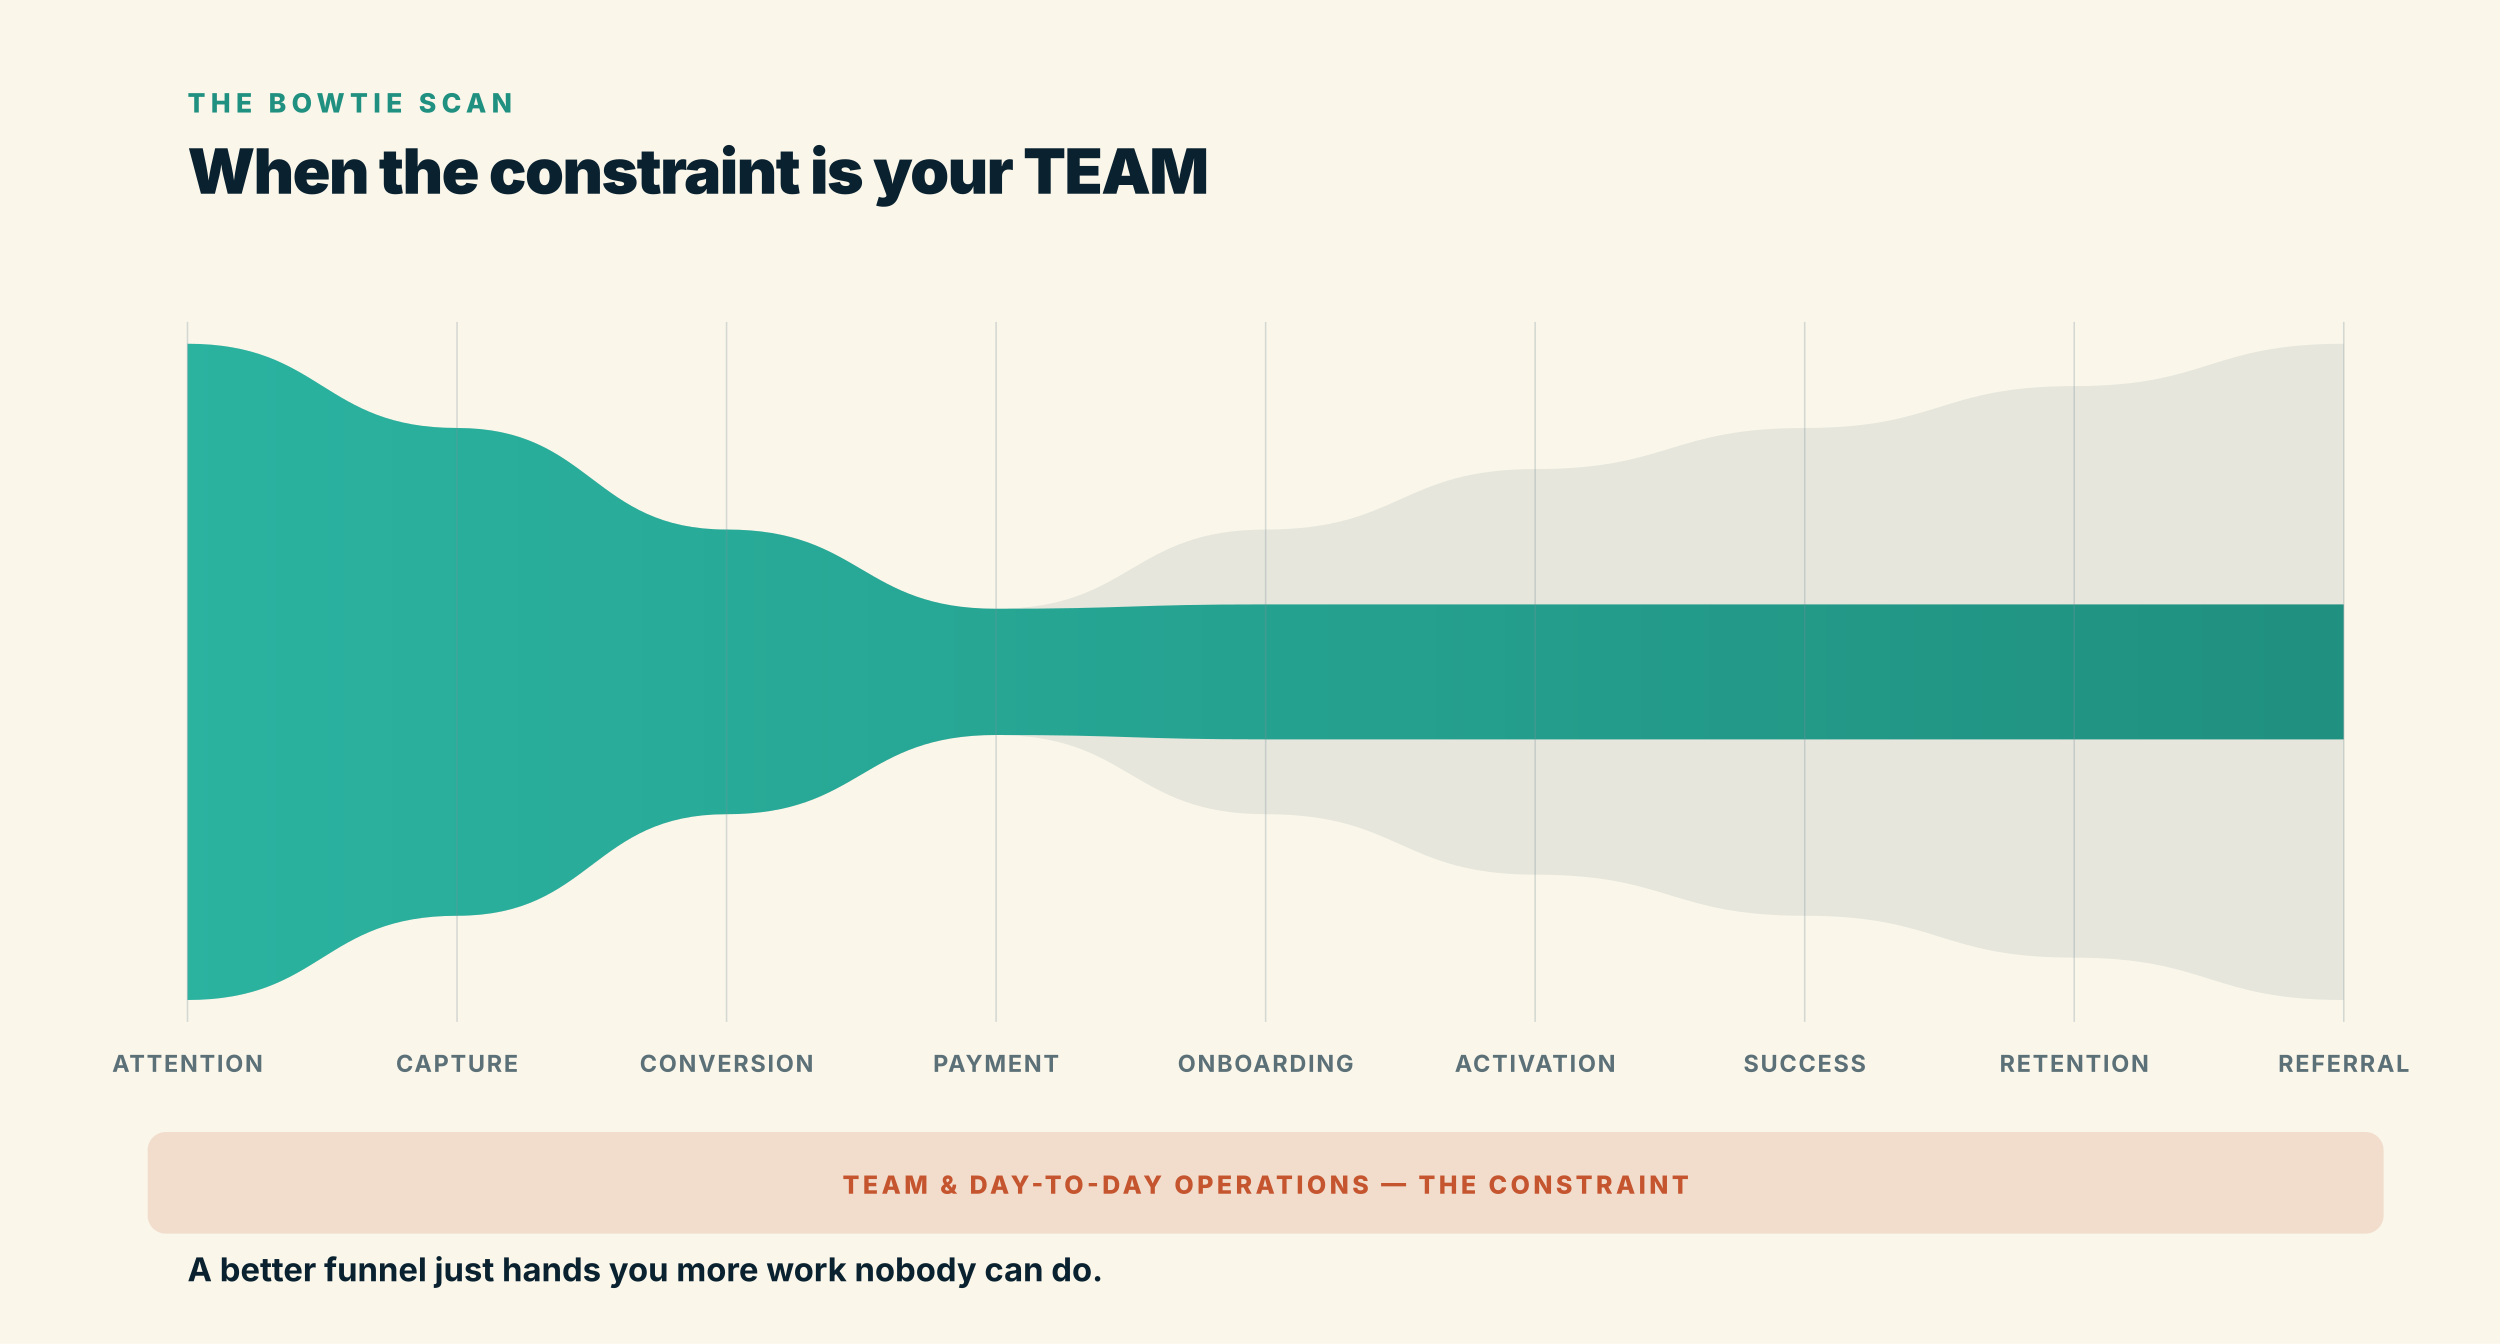
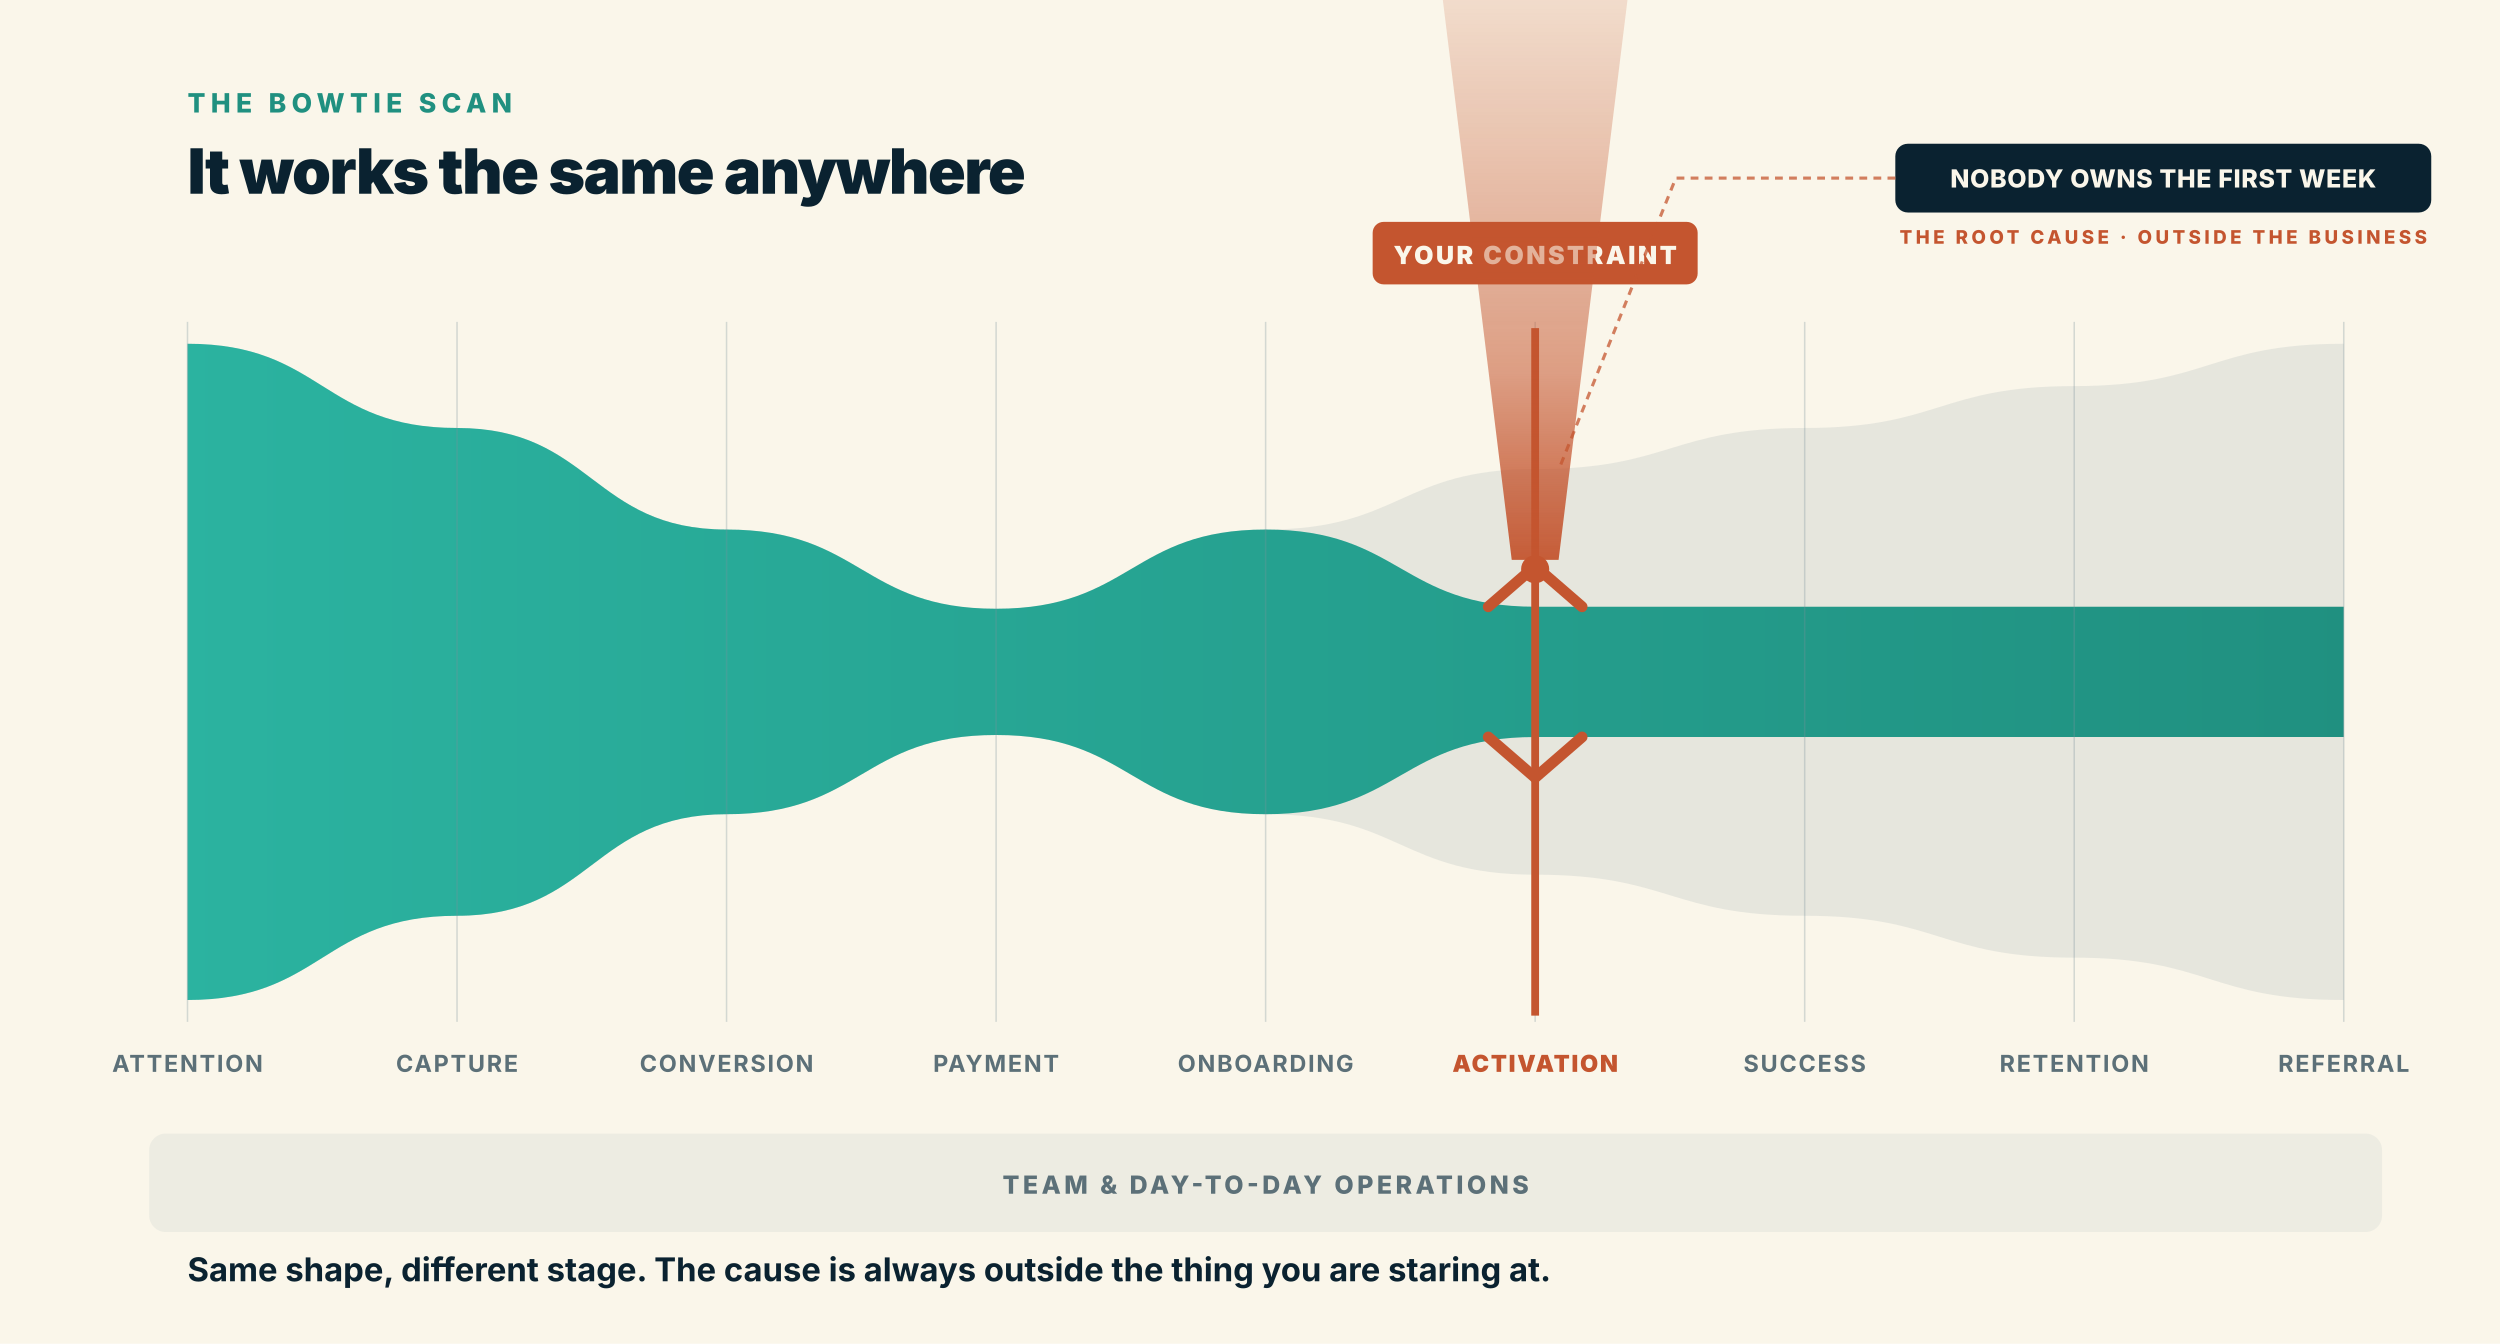
<svg xmlns="http://www.w3.org/2000/svg" viewBox="0 0 1600 860" width="1600" height="860" font-family="Inter, ui-sans-serif, system-ui, sans-serif">
  <rect width="1600" height="860" fill="#FAF6EA" />
  <path d="M 120.0 220.0 C 206.2 220.0 206.2 273.9 292.5 273.9 C 378.8 273.9 378.8 338.9 465.0 338.9 C 551.2 338.9 551.2 389.6 637.5 389.6 C 723.8 389.6 723.8 338.9 810.0 338.9 C 896.2 338.9 896.2 300.2 982.5 300.2 C 1068.8 300.2 1068.8 273.9 1155.0 273.9 C 1241.2 273.9 1241.2 247.1 1327.5 247.1 C 1413.8 247.1 1413.8 220.0 1500.0 220.0 L 1500.0 640.0 C 1413.8 640.0 1413.8 612.9 1327.5 612.9 C 1241.2 612.9 1241.2 586.1 1155.0 586.1 C 1068.8 586.1 1068.8 559.8 982.5 559.8 C 896.2 559.8 896.2 521.1 810.0 521.1 C 723.8 521.1 723.8 470.4 637.5 470.4 C 551.2 470.4 551.2 521.1 465.0 521.1 C 378.8 521.1 378.8 586.1 292.5 586.1 C 206.2 586.1 206.2 640.0 120.0 640.0 Z" fill="#7A9199" opacity="0.16" />
  <defs>
    <linearGradient id="g" x1="0" y1="0" x2="1" y2="0">
      <stop offset="0%" stop-color="#2BB3A0" />
      <stop offset="100%" stop-color="#209080" />
    </linearGradient>
  </defs>
-   <path d="M 120.0 220.0 C 206.2 220.0 206.2 273.9 292.5 273.9 C 378.8 273.9 378.8 338.9 465.0 338.9 C 551.2 338.9 551.2 389.6 637.5 389.6 C 723.8 389.6 723.8 386.8 810.0 386.8 C 896.2 386.8 896.2 386.8 982.5 386.8 C 1068.8 386.8 1068.8 386.8 1155.0 386.8 C 1241.2 386.8 1241.2 386.8 1327.5 386.8 C 1413.8 386.8 1413.8 386.8 1500.0 386.8 L 1500.0 473.2 C 1413.8 473.2 1413.8 473.2 1327.5 473.2 C 1241.2 473.2 1241.2 473.2 1155.0 473.2 C 1068.8 473.2 1068.8 473.2 982.5 473.2 C 896.2 473.2 896.2 473.2 810.0 473.2 C 723.8 473.2 723.8 470.4 637.5 470.4 C 551.2 470.4 551.2 521.1 465.0 521.1 C 378.8 521.1 378.8 586.1 292.5 586.1 C 206.2 586.1 206.2 640.0 120.0 640.0 Z" fill="url(#g)" />
+   <path d="M 120.0 220.0 C 206.2 220.0 206.2 273.9 292.5 273.9 C 378.8 273.9 378.8 338.9 465.0 338.9 C 551.2 338.9 551.2 389.6 637.5 389.6 C 723.8 389.6 723.8 338.9 810.0 338.9 C 896.2 338.9 896.2 388.3 982.5 388.3 C 1068.8 388.3 1068.8 388.3 1155.0 388.3 C 1241.2 388.3 1241.2 388.3 1327.5 388.3 C 1413.8 388.3 1413.8 388.3 1500.0 388.3 L 1500.0 471.7 C 1413.8 471.7 1413.8 471.7 1327.5 471.7 C 1241.2 471.7 1241.2 471.7 1155.0 471.7 C 1068.8 471.7 1068.8 471.7 982.5 471.7 C 896.2 471.7 896.2 521.1 810.0 521.1 C 723.8 521.1 723.8 470.4 637.5 470.4 C 551.2 470.4 551.2 521.1 465.0 521.1 C 378.8 521.1 378.8 586.1 292.5 586.1 C 206.2 586.1 206.2 640.0 120.0 640.0 Z" fill="url(#g)" />
  <text x="120" y="72" font-size="17" font-weight="800" letter-spacing="3.4" fill="#209080">THE BOWTIE SCAN</text>
-   <text x="120" y="124" font-size="40" font-weight="900" fill="#0A2230" letter-spacing="-1">When the constraint is your TEAM</text>
+   <text x="120" y="124" font-size="40" font-weight="900" fill="#0A2230" letter-spacing="-1">It works the same anywhere</text>
  <line x1="120.0" y1="206.0" x2="120.0" y2="654.0" stroke="#7A9199" stroke-width="1" opacity="0.30" />
  <text x="120.0" y="686" font-size="15" font-weight="700" fill="#5C7078" text-anchor="middle" letter-spacing="1.1">ATTENTION</text>
  <line x1="292.5" y1="206.0" x2="292.5" y2="654.0" stroke="#7A9199" stroke-width="1" opacity="0.30" />
  <text x="292.5" y="686" font-size="15" font-weight="700" fill="#5C7078" text-anchor="middle" letter-spacing="1.1">CAPTURE</text>
  <line x1="465.0" y1="206.0" x2="465.0" y2="654.0" stroke="#7A9199" stroke-width="1" opacity="0.30" />
  <text x="465.0" y="686" font-size="15" font-weight="700" fill="#5C7078" text-anchor="middle" letter-spacing="1.1">CONVERSION</text>
  <line x1="637.5" y1="206.0" x2="637.5" y2="654.0" stroke="#7A9199" stroke-width="1" opacity="0.30" />
  <text x="637.5" y="686" font-size="15" font-weight="700" fill="#5C7078" text-anchor="middle" letter-spacing="1.1">PAYMENT</text>
  <line x1="810.0" y1="206.0" x2="810.0" y2="654.0" stroke="#7A9199" stroke-width="1" opacity="0.30" />
  <text x="810.0" y="686" font-size="15" font-weight="700" fill="#5C7078" text-anchor="middle" letter-spacing="1.1">ONBOARDING</text>
  <line x1="982.5" y1="206.0" x2="982.5" y2="654.0" stroke="#7A9199" stroke-width="1" opacity="0.30" />
-   <text x="982.5" y="686" font-size="15" font-weight="700" fill="#5C7078" text-anchor="middle" letter-spacing="1.1">ACTIVATION</text>
+   <text x="982.5" y="686" font-size="15" font-weight="900" fill="#C4552F" text-anchor="middle" letter-spacing="1.1">ACTIVATION</text>
  <line x1="1155.0" y1="206.0" x2="1155.0" y2="654.0" stroke="#7A9199" stroke-width="1" opacity="0.30" />
  <text x="1155.0" y="686" font-size="15" font-weight="700" fill="#5C7078" text-anchor="middle" letter-spacing="1.1">SUCCESS</text>
  <line x1="1327.5" y1="206.0" x2="1327.5" y2="654.0" stroke="#7A9199" stroke-width="1" opacity="0.30" />
  <text x="1327.5" y="686" font-size="15" font-weight="700" fill="#5C7078" text-anchor="middle" letter-spacing="1.1">RETENTION</text>
  <line x1="1500.0" y1="206.0" x2="1500.0" y2="654.0" stroke="#7A9199" stroke-width="1" opacity="0.30" />
  <text x="1500.0" y="686" font-size="15" font-weight="700" fill="#5C7078" text-anchor="middle" letter-spacing="1.1">REFERRAL</text>
-   <rect x="96" y="726" width="1428" height="62" rx="10" fill="#C4552F" opacity="0.16" stroke="#C4552F" stroke-width="3" />
-   <text x="810.0" y="764" font-size="16" font-weight="800" fill="#C4552F" text-anchor="middle" letter-spacing="2.2">TEAM &amp; DAY-TO-DAY OPERATIONS — THE CONSTRAINT</text>
-   <text x="120" y="820" font-size="21" font-weight="700" fill="#0A2230">A better funnel just hands you more work nobody can do.</text>
+   <line x1="982.5" y1="210.0" x2="982.5" y2="650.0" stroke="#C4552F" stroke-width="5" />
+   <path d="M 952.5 388.3 L 982.5 362.3 L 1012.5 388.3" fill="none" stroke="#C4552F" stroke-width="7" stroke-linecap="round" stroke-linejoin="round" />
+   <path d="M 952.5 471.7 L 982.5 497.7 L 1012.5 471.7" fill="none" stroke="#C4552F" stroke-width="7" stroke-linecap="round" stroke-linejoin="round" />
+   <rect x="878.5" y="142.0" width="208" height="40" rx="7" fill="#C4552F" />
+   <text x="982.5" y="169.0" font-size="16" font-weight="900" fill="#FAF6EA" text-anchor="middle" letter-spacing="1.6">YOUR CONSTRAINT</text>
+   <rect x="96" y="726" width="1428" height="62" rx="10" fill="#7A9199" opacity="0.1" stroke="#7A9199" stroke-width="1" />
+   <text x="810.0" y="764" font-size="16" font-weight="800" fill="#5C7078" text-anchor="middle" letter-spacing="2.2">TEAM &amp; DAY-TO-DAY OPERATIONS</text>
+   <defs>
+     <linearGradient id="bm" x1="0" y1="0" x2="0" y2="1">
+       <stop offset="0%" stop-color="#C4552F" stop-opacity="0.10" />
+       <stop offset="70%" stop-color="#C4552F" stop-opacity="0.55" />
+       <stop offset="100%" stop-color="#C4552F" stop-opacity="0.95" />
+     </linearGradient>
+   </defs>
+   <path d="M 918.5 -40 L 1046.5 -40 L 997.5 358.3 L 967.5 358.3 Z" fill="url(#bm)" />
+   <circle cx="982.5" cy="364.3" r="9" fill="#C4552F" />
+   <rect x="1213" y="92" width="343" height="44" rx="8" fill="#0A2230" />
+   <text x="1384.5" y="120" font-size="16" font-weight="800" fill="#FAF6EA" text-anchor="middle" letter-spacing="0.4">NOBODY OWNS THE FIRST WEEK</text>
+   <text x="1384.5" y="156" font-size="12" font-weight="800" fill="#C4552F" text-anchor="middle" letter-spacing="2.2">THE ROOT CAUSE · OUTSIDE THE BUSINESS</text>
+   <path d="M 1213.0 114 L 1072.5 114 L 998.5 298.3" fill="none" stroke="#C4552F" stroke-width="2" stroke-dasharray="5 4" opacity="0.75" />
+   <text x="120" y="820" font-size="21" font-weight="700" fill="#0A2230">Same shape, different stage. The cause is always outside the thing you are staring at.</text>
</svg>
